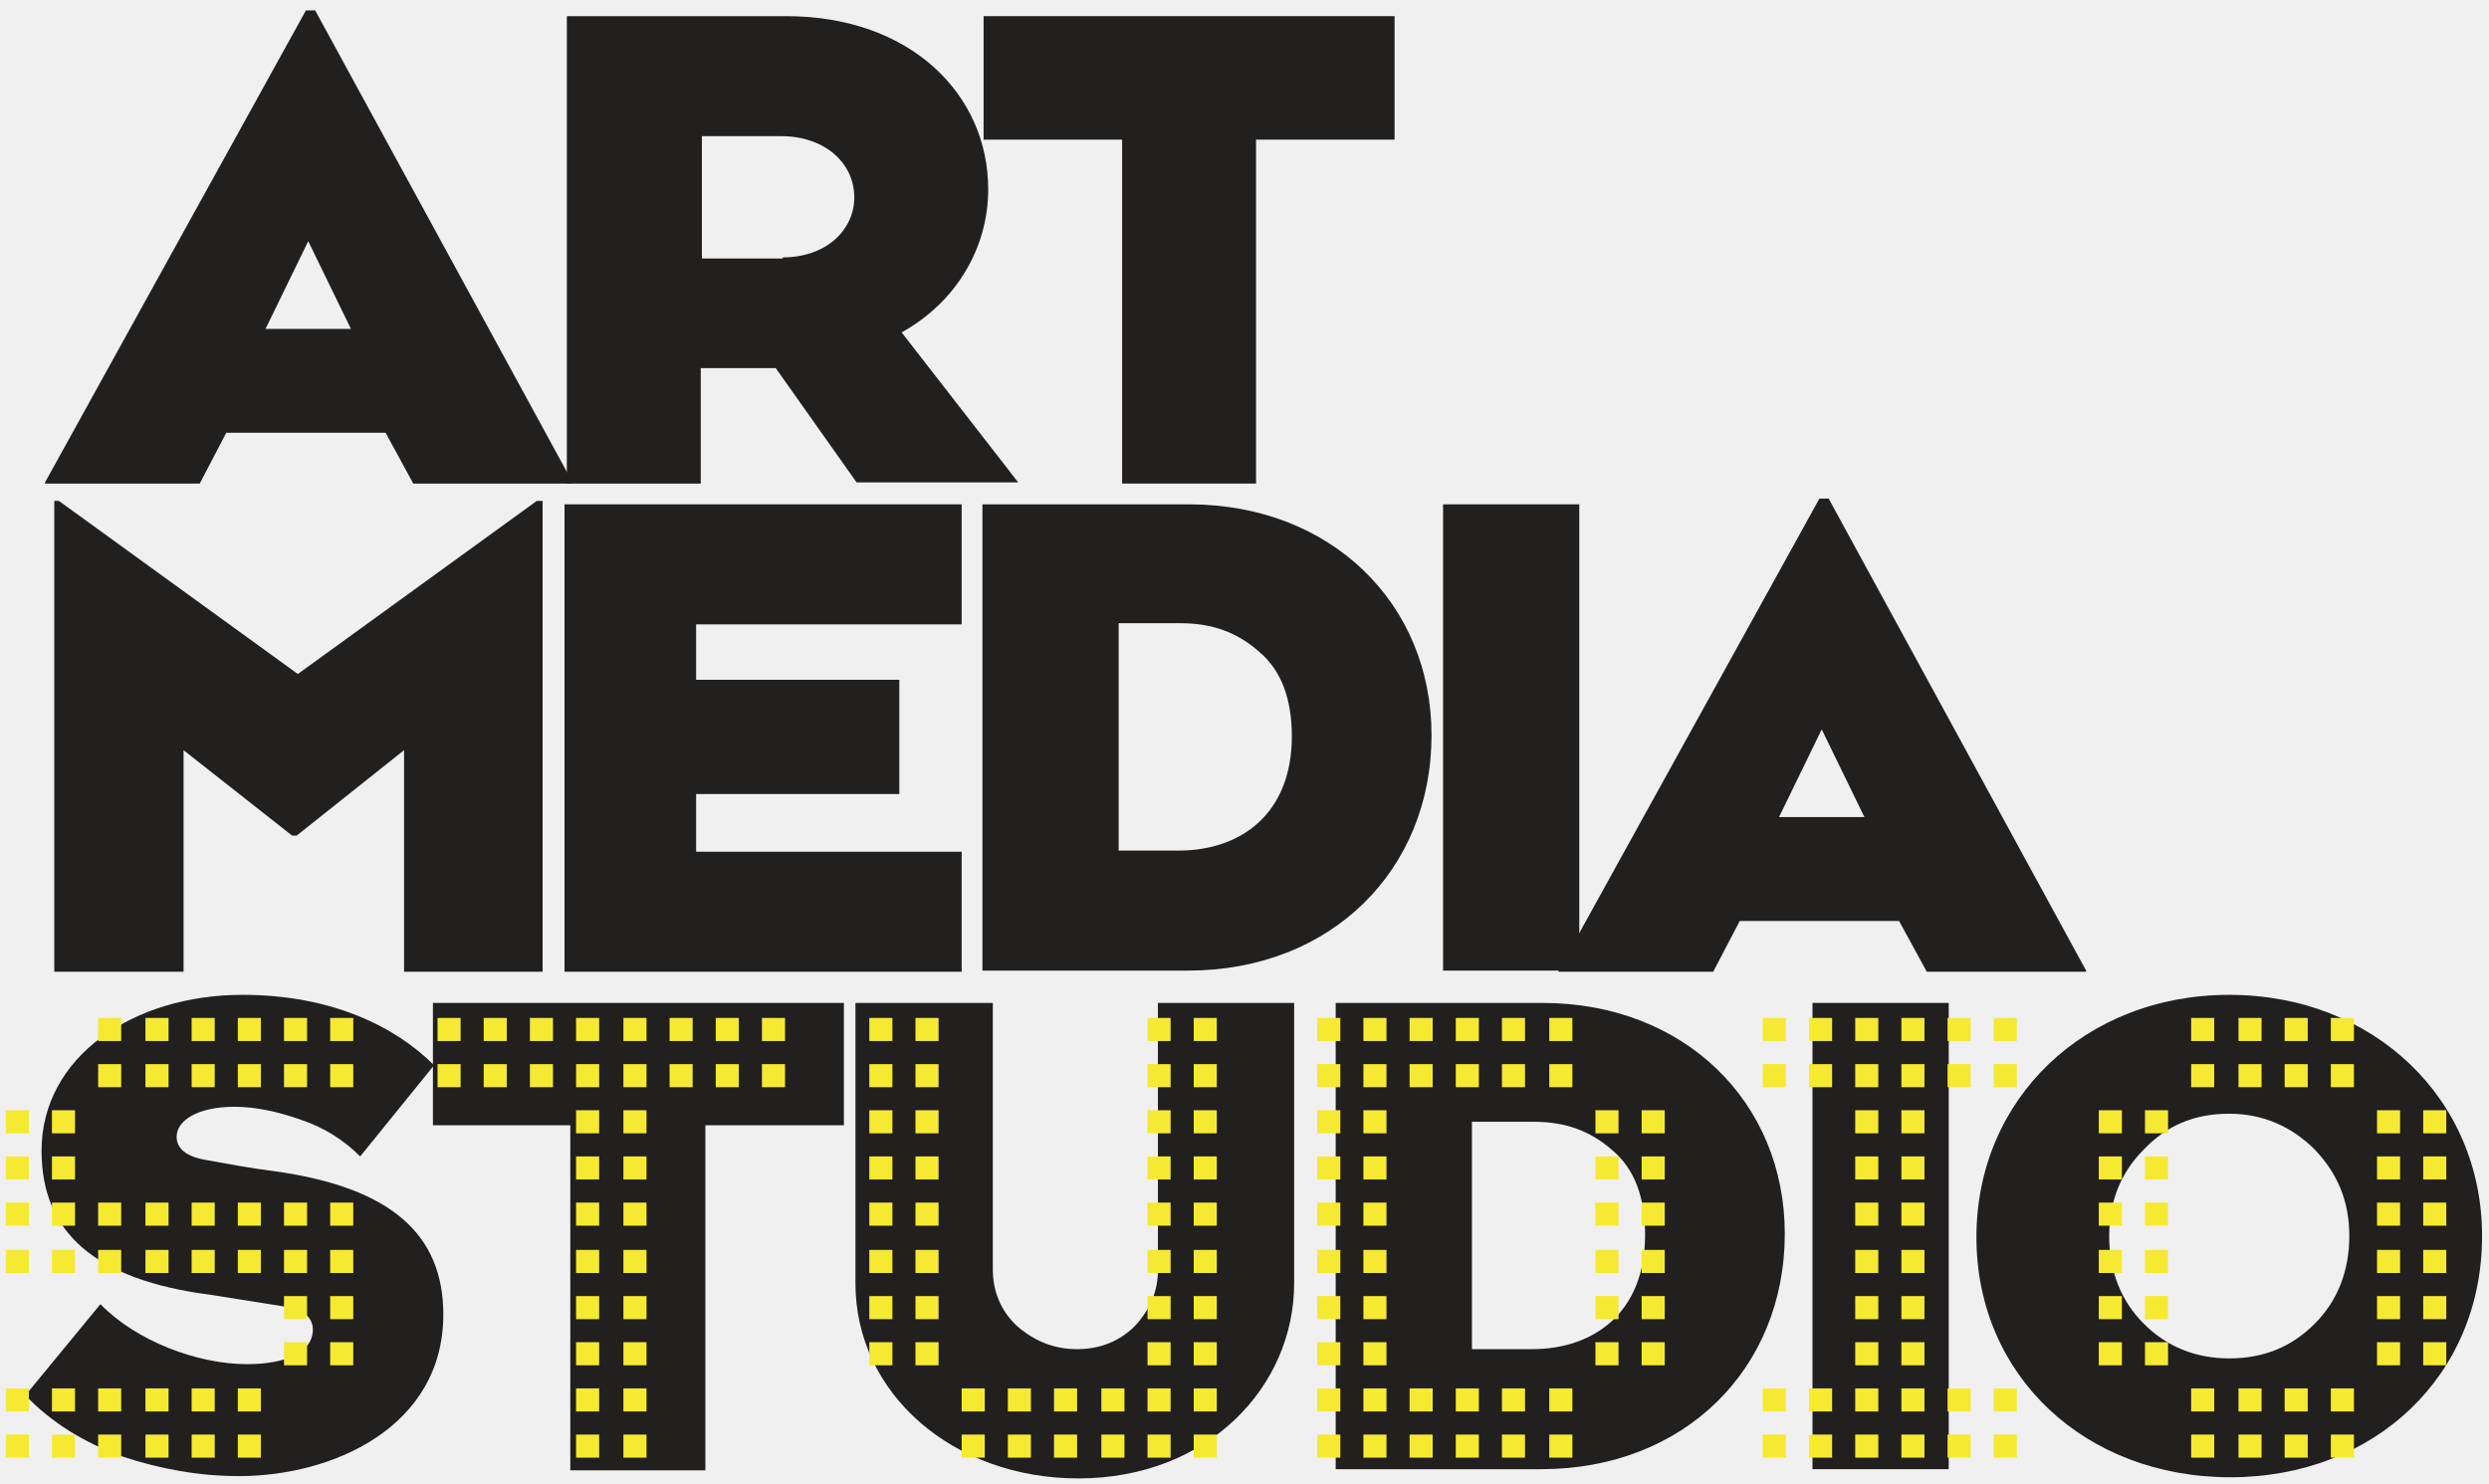
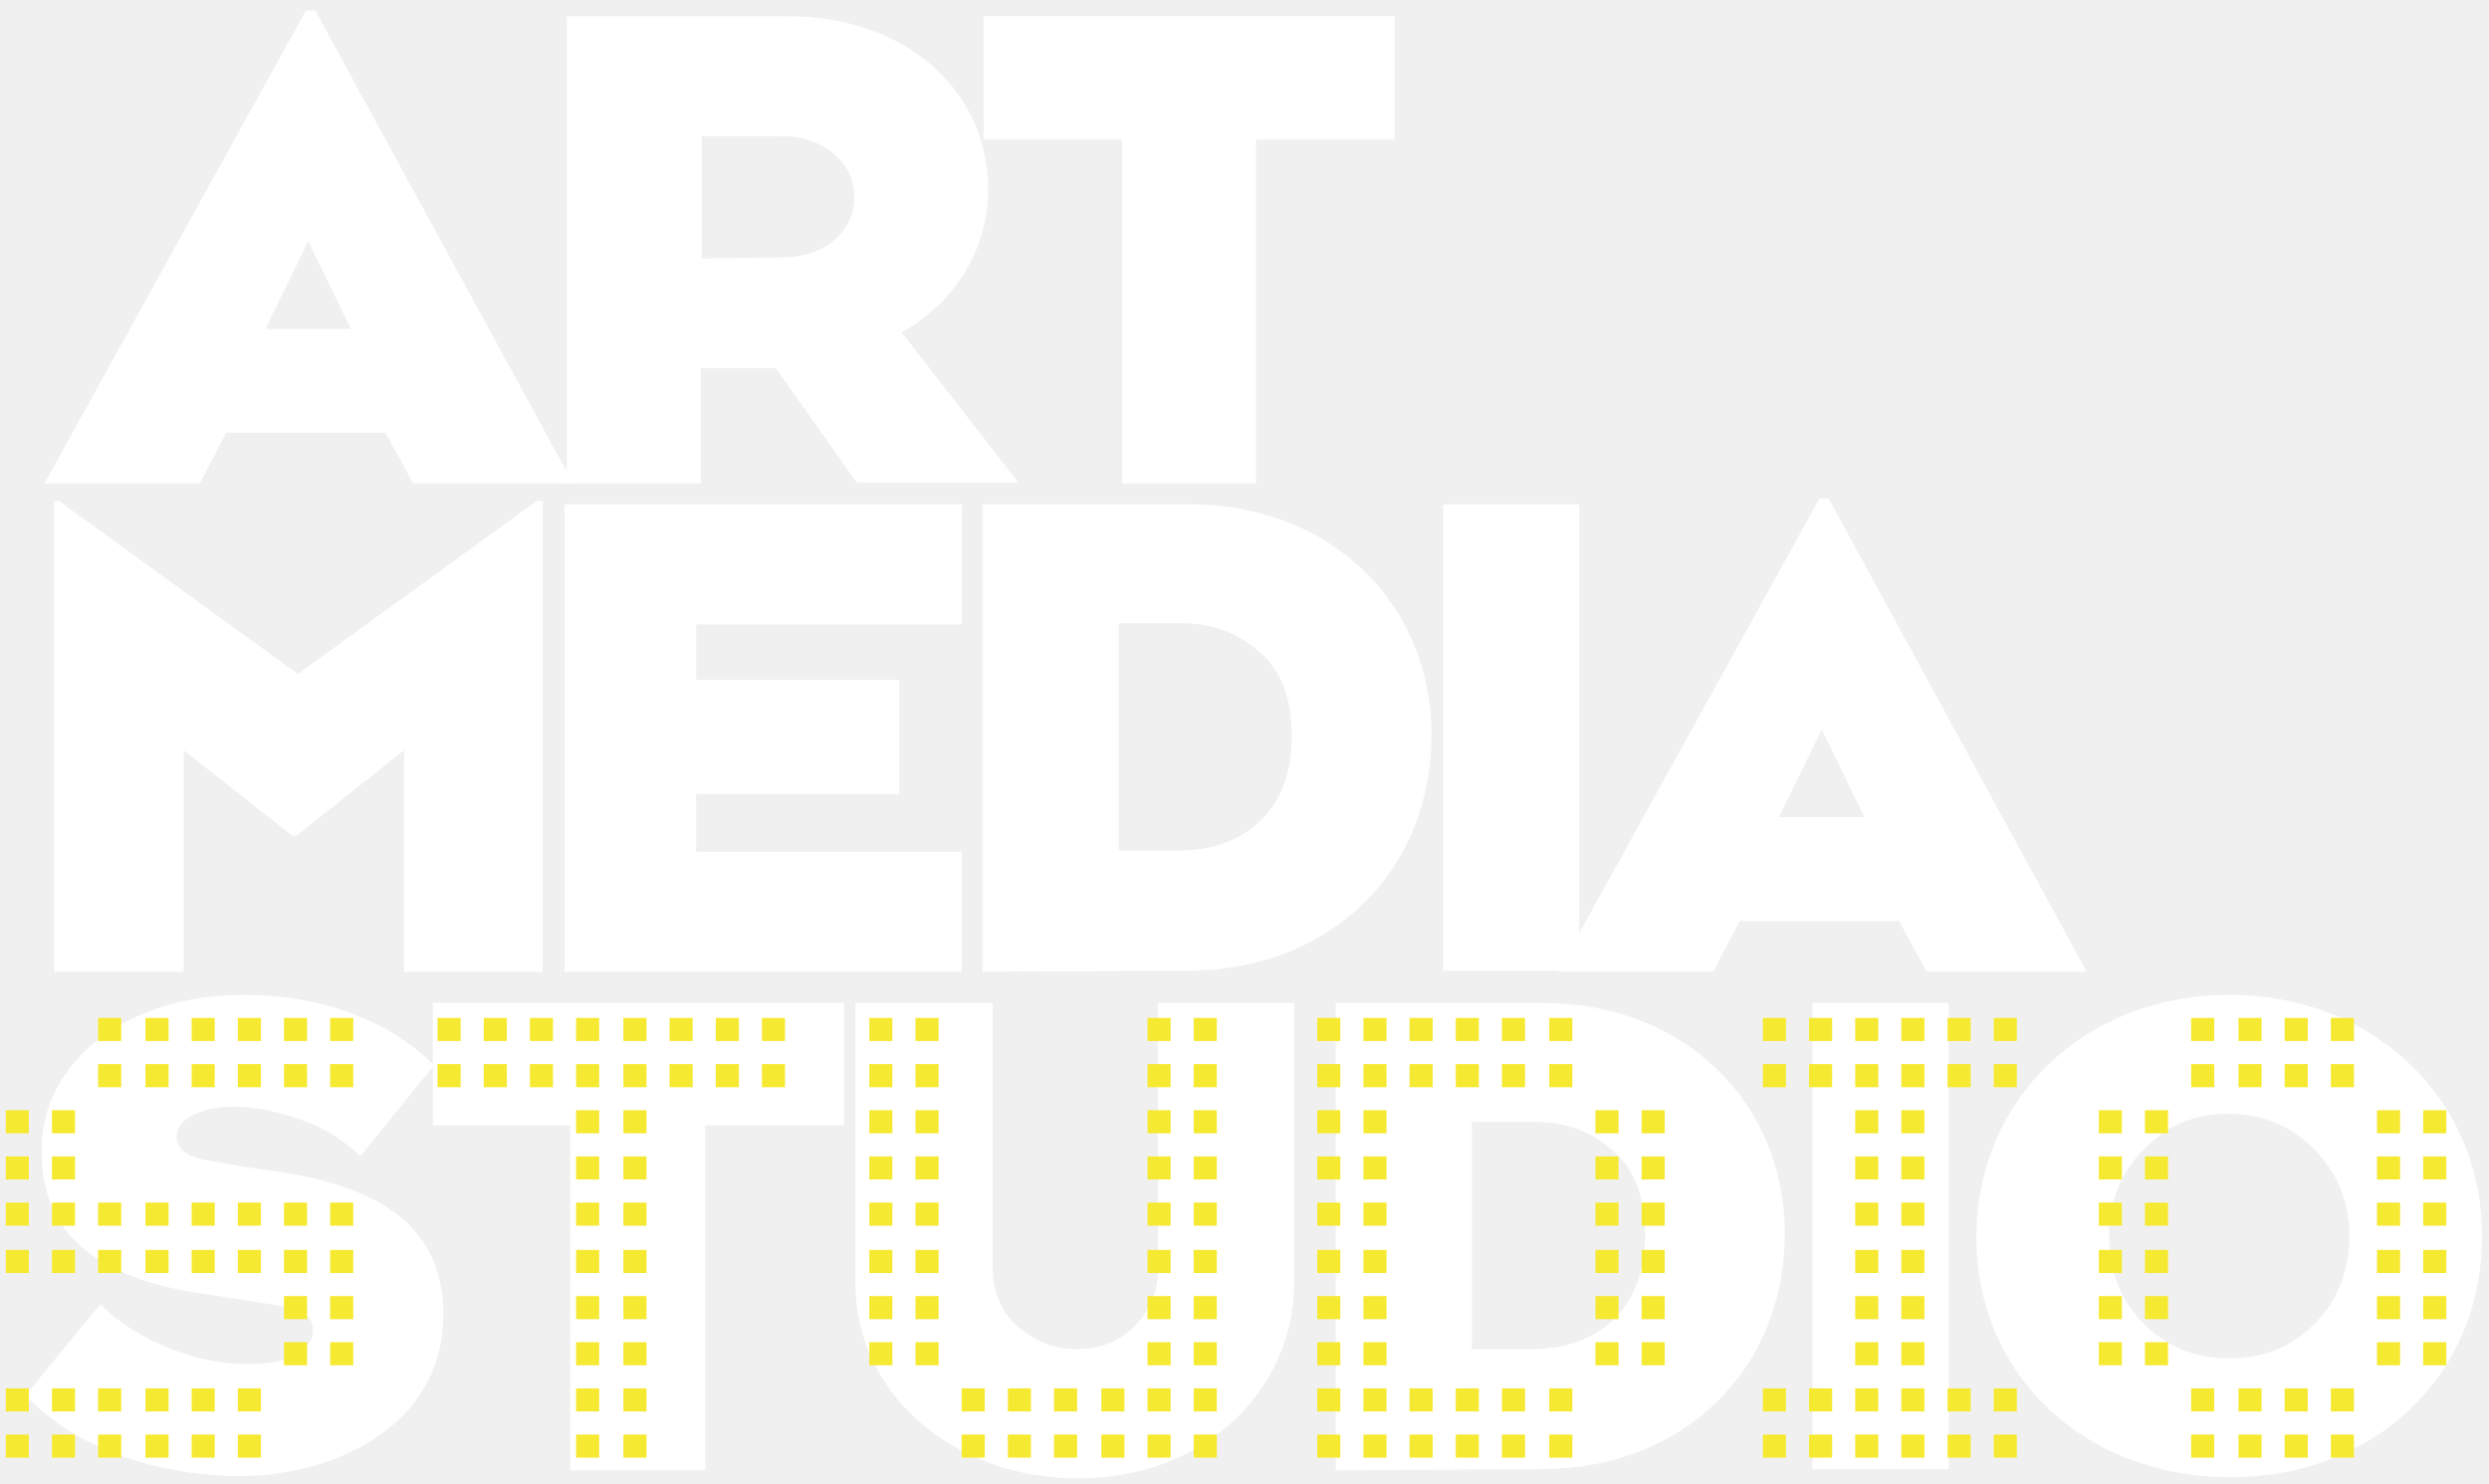
<svg xmlns="http://www.w3.org/2000/svg" xmlns:xlink="http://www.w3.org/1999/xlink" version="1.1" id="Layer_1" x="0px" y="0px" viewBox="0 0 215.6 128.5" style="enable-background:new 0 0 215.6 128.5;" xml:space="preserve">
  <style type="text/css">
- 	.st0{fill:#221F1F;}
+ 	.st0{fill:#FFFFFF;}
	.st1{clip-path:url(#SVGID_2_);fill:#F6E931;}
+ 	.st2{clip-path:url(#SVGID_4_);fill:#F6E931;}
+ 	.st3{clip-path:url(#SVGID_6_);fill:#F6E931;}
+ 	.st4{clip-path:url(#SVGID_8_);fill:#F6E931;}
+ 	.st5{clip-path:url(#SVGID_10_);fill:#F6E931;}
+ 	.st6{clip-path:url(#SVGID_12_);fill:#F6E931;}
</style>
  <g>
    <path class="st0" d="M35.8,41.9l-2.4-4.4H19.6l-2.3,4.4H3.9v-0.1L26.5,0.9h0.8l22.3,40.9v0.1H35.8z M23,28.5h7.4l-3.7-7.6L23,28.5z   " />
-     <path class="st0" d="M60.7,32v9.9H49.1V1.4h19c10.8,0,17.5,6.8,17.5,15c0,5.1-2.8,9.8-7.5,12.4l10.1,13H74.2l-7-9.9H60.7z    M67.8,22.3c3.8,0,6.2-2.4,6.2-5.2c0-3-2.6-5.3-6.3-5.3h-6.9v10.6H67.8z" />
+     <path class="st0" d="M60.7,32v9.9H49.1V1.4h19c10.8,0,17.5,6.8,17.5,15c0,5.1-2.8,9.8-7.5,12.4l10.1,13h-14l-7-9.9h-6.5V32z    M67.8,22.3c3.8,0,6.2-2.4,6.2-5.2c0-3-2.6-5.3-6.3-5.3h-6.9v10.6L67.8,22.3L67.8,22.3z" />
    <polygon class="st0" points="108.8,41.9 97.2,41.9 97.2,12.1 85.2,12.1 85.2,1.4 120.8,1.4 120.8,12.1 108.8,12.1  " />
    <polygon class="st0" points="4.7,84.2 4.7,43.4 5.1,43.4 25.8,58.4 46.5,43.4 47,43.4 47,84.2 35,84.2 35,65 25.7,72.4 25.3,72.4    15.9,65 15.9,84.2  " />
    <polygon class="st0" points="48.9,84.2 48.9,43.7 83.3,43.7 83.3,54.1 60.3,54.1 60.3,58.9 77.9,58.9 77.9,68.8 60.3,68.8    60.3,73.8 83.3,73.8 83.3,84.2  " />
-     <path class="st0" d="M85.1,84.2V43.7H103c12.3,0,21,8.6,21,20c0,11.7-8.7,20.4-21.1,20.4H85.1z M96.9,73.7h5.2   c5.4,0,9.8-3.2,9.8-9.9c0-3.2-0.9-5.7-2.8-7.3c-1.9-1.7-4.1-2.5-6.8-2.5h-5.4V73.7z" />
+     <path class="st0" d="M85.1,84.2V43.7H103c12.3,0,21,8.6,21,20c0,11.7-8.7,20.4-21.1,20.4L85.1,84.2L85.1,84.2z M96.9,73.7h5.2   c5.4,0,9.8-3.2,9.8-9.9c0-3.2-0.9-5.7-2.8-7.3c-1.9-1.7-4.1-2.5-6.8-2.5h-5.4C96.9,54,96.9,73.7,96.9,73.7z" />
    <rect x="125" y="43.7" class="st0" width="11.8" height="40.4" />
-     <path class="st0" d="M166.9,84.2l-2.4-4.4h-13.8l-2.3,4.4h-13.4v-0.1l22.6-40.9h0.8l22.3,40.9v0.1H166.9z M154.1,70.8h7.4l-3.7-7.6   L154.1,70.8z" />
-     <path class="st0" d="M8.7,113c3.1,3.2,8.4,5.2,12.7,5.2c3.3,0,5.7-1,5.7-3c0-1-0.8-1.8-2.5-2l-6.3-1c-10.1-1.3-14.7-5.4-14.7-12.5   c0-8.1,7.9-13.5,17.4-13.5c7.8,0,13.3,2.8,16.6,6.1l-6.4,7.9c-1.4-1.4-3.1-2.5-5.2-3.2c-2-0.7-3.9-1.1-5.7-1.1c-3.2,0-5,1.2-5,2.6   c0,1,0.8,1.7,2.5,2c1.7,0.3,3.7,0.7,6.1,1c9.9,1.4,14.5,5.4,14.5,12.4c0,9.7-9.5,14-17.7,14c-3.4,0-6.8-0.6-10.1-1.7   c-3.3-1.2-6.1-2.9-8.4-5.3L8.7,113z" />
+     <path class="st0" d="M166.9,84.2l-2.4-4.4h-13.8l-2.3,4.4H135v-0.1l22.6-40.9h0.8l22.3,40.9v0.1H166.9z M154.1,70.8h7.4l-3.7-7.6   L154.1,70.8z" />
+     <path class="st0" d="M8.7,113c3.1,3.2,8.4,5.2,12.7,5.2c3.3,0,5.7-1,5.7-3c0-1-0.8-1.8-2.5-2l-6.3-1c-10.1-1.3-14.7-5.4-14.7-12.5   c0-8.1,7.9-13.5,17.4-13.5c7.8,0,13.3,2.8,16.6,6.1l-6.4,7.9c-1.4-1.4-3.1-2.5-5.2-3.2c-2-0.7-3.9-1.1-5.7-1.1c-3.2,0-5,1.2-5,2.6   c0,1,0.8,1.7,2.5,2s3.7,0.7,6.1,1c9.9,1.4,14.5,5.4,14.5,12.4c0,9.7-9.5,14-17.7,14c-3.4,0-6.8-0.6-10.1-1.7   c-3.3-1.2-6.1-2.9-8.4-5.3L8.7,113z" />
    <polygon class="st0" points="61.1,127.4 49.4,127.4 49.4,97.5 37.5,97.5 37.5,86.9 73.1,86.9 73.1,97.5 61.1,97.5  " />
-     <path class="st0" d="M74.3,86.9H86V110c0,1.9,0.7,3.6,2.1,4.9c1.5,1.3,3.2,2,5.2,2c2,0,3.7-0.7,5-2c1.3-1.4,2-3,2-4.8V86.9h11.8   v24.3c0,8.9-7.4,16.9-18.7,16.9c-10.8,0-19.3-7.3-19.3-16.9V86.9z" />
-     <path class="st0" d="M115.7,127.4V86.9h17.9c12.3,0,21,8.6,21,20c0,11.7-8.7,20.4-21.1,20.4H115.7z M127.5,116.9h5.2   c5.4,0,9.8-3.2,9.8-9.9c0-3.2-0.9-5.7-2.8-7.3c-1.9-1.7-4.1-2.5-6.8-2.5h-5.4V116.9z" />
+     <path class="st0" d="M74.3,86.9H86V110c0,1.9,0.7,3.6,2.1,4.9c1.5,1.3,3.2,2,5.2,2s3.7-0.7,5-2c1.3-1.4,2-3,2-4.8V86.9h11.8v24.3   c0,8.9-7.4,16.9-18.7,16.9c-10.8,0-19.3-7.3-19.3-16.9V86.9H74.3z" />
+     <path class="st0" d="M115.7,127.4V86.9h17.9c12.3,0,21,8.6,21,20c0,11.7-8.7,20.4-21.1,20.4L115.7,127.4L115.7,127.4z M127.5,116.9   h5.2c5.4,0,9.8-3.2,9.8-9.9c0-3.2-0.9-5.7-2.8-7.3c-1.9-1.7-4.1-2.5-6.8-2.5h-5.4C127.5,97.2,127.5,116.9,127.5,116.9z" />
    <rect x="157" y="86.9" class="st0" width="11.8" height="40.4" />
-     <path class="st0" d="M171.2,107.2c0-12,9.4-21,21.9-21c12.5,0,21.9,9,21.9,20.9c0,12.1-9.3,20.9-21.8,20.9   C180.6,128,171.2,119.2,171.2,107.2 M185.7,114.7c2,2,4.5,3,7.4,3c3,0,5.4-1,7.4-3c2-2,3-4.6,3-7.6c0-3-1-5.4-3-7.5   c-2-2-4.5-3.1-7.4-3.1c-3,0-5.4,1-7.4,3.1c-2,2-3,4.5-3,7.5C182.7,110.1,183.7,112.7,185.7,114.7" />
+     <path class="st0" d="M171.2,107.2c0-12,9.4-21,21.9-21s21.9,9,21.9,20.9c0,12.1-9.3,20.9-21.8,20.9   C180.6,128,171.2,119.2,171.2,107.2 M185.7,114.7c2,2,4.5,3,7.4,3c3,0,5.4-1,7.4-3s3-4.6,3-7.6s-1-5.4-3-7.5c-2-2-4.5-3.1-7.4-3.1   c-3,0-5.4,1-7.4,3.1c-2,2-3,4.5-3,7.5S183.7,112.7,185.7,114.7" />
    <g>
      <g>
-         <defs>
-           <rect id="SVGID_1_" x="0.5" y="88.2" width="211.4" height="38.2" />
-         </defs>
-         <clipPath id="SVGID_2_">
-           <use xlink:href="#SVGID_1_" style="overflow:visible;" />
-         </clipPath>
-         <path class="st1" d="M0.5,96.2h2v2h-2V96.2z M0.5,100.2h2v2h-2V100.2z M0.5,104.2h2v2h-2V104.2z M0.5,108.3h2v2h-2V108.3z      M0.5,120.3h2v2h-2V120.3z M0.5,124.3h2v2h-2V124.3z M4.5,96.2h2v2h-2V96.2z M4.5,100.2h2v2h-2V100.2z M4.5,104.2h2v2h-2V104.2z      M4.5,108.3h2v2h-2V108.3z M4.5,120.3h2v2h-2V120.3z M4.5,124.3h2v2h-2V124.3z M8.5,88.2h2v2h-2V88.2z M8.5,92.2h2v2h-2V92.2z      M8.5,104.2h2v2h-2V104.2z M8.5,108.3h2v2h-2V108.3z M8.5,120.3h2v2h-2V120.3z M8.5,124.3h2v2h-2V124.3z M12.6,88.2h2v2h-2V88.2z      M12.6,92.2h2v2h-2V92.2z M12.6,104.2h2v2h-2V104.2z M12.6,108.3h2v2h-2V108.3z M12.6,120.3h2v2h-2V120.3z M12.6,124.3h2v2h-2     V124.3z M16.6,88.2h2v2h-2V88.2z M16.6,92.2h2v2h-2V92.2z M16.6,104.2h2v2h-2V104.2z M16.6,108.3h2v2h-2V108.3z M16.6,120.3h2v2     h-2V120.3z M16.6,124.3h2v2h-2V124.3z M20.6,88.2h2v2h-2V88.2z M20.6,92.2h2v2h-2V92.2z M20.6,104.2h2v2h-2V104.2z M20.6,108.3h2     v2h-2V108.3z M20.6,120.3h2v2h-2V120.3z M20.6,124.3h2v2h-2V124.3z M24.6,88.2h2v2h-2V88.2z M24.6,92.2h2v2h-2V92.2z M24.6,104.2     h2v2h-2V104.2z M24.6,108.3h2v2h-2V108.3z M24.6,112.3h2v2h-2V112.3z M24.6,116.3h2v2h-2V116.3z M28.6,88.2h2v2h-2V88.2z      M28.6,92.2h2v2h-2V92.2z M28.6,104.2h2v2h-2V104.2z M28.6,108.3h2v2h-2V108.3z M28.6,112.3h2v2h-2V112.3z M28.6,116.3h2v2h-2     V116.3z" />
-         <path class="st1" d="M37.9,88.2h2v2h-2V88.2z M37.9,92.2h2v2h-2V92.2z M41.9,88.2h2v2h-2V88.2z M41.9,92.2h2v2h-2V92.2z      M45.9,88.2h2v2h-2V88.2z M45.9,92.2h2v2h-2V92.2z M49.9,88.2h2v2h-2V88.2z M49.9,92.2h2v2h-2V92.2z M49.9,96.2h2v2h-2V96.2z      M49.9,100.2h2v2h-2V100.2z M49.9,104.2h2v2h-2V104.2z M49.9,108.3h2v2h-2V108.3z M49.9,112.3h2v2h-2V112.3z M49.9,116.3h2v2h-2     V116.3z M49.9,120.3h2v2h-2V120.3z M49.9,124.3h2v2h-2V124.3z M54,88.2h2v2h-2V88.2z M54,92.2h2v2h-2V92.2z M54,96.2h2v2h-2V96.2     z M54,100.2h2v2h-2V100.2z M54,104.2h2v2h-2V104.2z M54,108.3h2v2h-2V108.3z M54,112.3h2v2h-2V112.3z M54,116.3h2v2h-2V116.3z      M54,120.3h2v2h-2V120.3z M54,124.3h2v2h-2V124.3z M58,88.2h2v2h-2V88.2z M58,92.2h2v2h-2V92.2z M62,88.2h2v2h-2V88.2z M62,92.2     h2v2h-2V92.2z M66,88.2h2v2h-2V88.2z M66,92.2h2v2h-2V92.2z" />
-         <path class="st1" d="M75.3,88.2h2v2h-2V88.2z M75.3,92.2h2v2h-2V92.2z M75.3,96.2h2v2h-2V96.2z M75.3,100.2h2v2h-2V100.2z      M75.3,104.2h2v2h-2V104.2z M75.3,108.3h2v2h-2V108.3z M75.3,112.3h2v2h-2V112.3z M75.3,116.3h2v2h-2V116.3z M79.3,88.2h2v2h-2     V88.2z M79.3,92.2h2v2h-2V92.2z M79.3,96.2h2v2h-2V96.2z M79.3,100.2h2v2h-2V100.2z M79.3,104.2h2v2h-2V104.2z M79.3,108.3h2v2     h-2V108.3z M79.3,112.3h2v2h-2V112.3z M79.3,116.3h2v2h-2V116.3z M83.3,120.3h2v2h-2V120.3z M83.3,124.3h2v2h-2V124.3z      M87.3,120.3h2v2h-2V120.3z M87.3,124.3h2v2h-2V124.3z M91.3,120.3h2v2h-2V120.3z M91.3,124.3h2v2h-2V124.3z M95.4,120.3h2v2h-2     V120.3z M95.4,124.3h2v2h-2V124.3z M99.4,88.2h2v2h-2V88.2z M99.4,92.2h2v2h-2V92.2z M99.4,96.2h2v2h-2V96.2z M99.4,100.2h2v2h-2     V100.2z M99.4,104.2h2v2h-2V104.2z M99.4,108.3h2v2h-2V108.3z M99.4,112.3h2v2h-2V112.3z M99.4,116.3h2v2h-2V116.3z M99.4,120.3     h2v2h-2V120.3z M99.4,124.3h2v2h-2V124.3z M103.4,88.2h2v2h-2V88.2z M103.4,92.2h2v2h-2V92.2z M103.4,96.2h2v2h-2V96.2z      M103.4,100.2h2v2h-2V100.2z M103.4,104.2h2v2h-2V104.2z M103.4,108.3h2v2h-2V108.3z M103.4,112.3h2v2h-2V112.3z M103.4,116.3h2     v2h-2V116.3z M103.4,120.3h2v2h-2V120.3z M103.4,124.3h2v2h-2V124.3z" />
-         <path class="st1" d="M114.1,88.2h2v2h-2V88.2z M114.1,92.2h2v2h-2V92.2z M114.1,96.2h2v2h-2V96.2z M114.1,100.2h2v2h-2V100.2z      M114.1,104.2h2v2h-2V104.2z M114.1,108.3h2v2h-2V108.3z M114.1,112.3h2v2h-2V112.3z M114.1,116.3h2v2h-2V116.3z M114.1,120.3h2     v2h-2V120.3z M114.1,124.3h2v2h-2V124.3z M118.1,88.2h2v2h-2V88.2z M118.1,92.2h2v2h-2V92.2z M118.1,96.2h2v2h-2V96.2z      M118.1,100.2h2v2h-2V100.2z M118.1,104.2h2v2h-2V104.2z M118.1,108.3h2v2h-2V108.3z M118.1,112.3h2v2h-2V112.3z M118.1,116.3h2     v2h-2V116.3z M118.1,120.3h2v2h-2V120.3z M118.1,124.3h2v2h-2V124.3z M122.1,88.2h2v2h-2V88.2z M122.1,92.2h2v2h-2V92.2z      M122.1,120.3h2v2h-2V120.3z M122.1,124.3h2v2h-2V124.3z M126.1,88.2h2v2h-2V88.2z M126.1,92.2h2v2h-2V92.2z M126.1,120.3h2v2h-2     V120.3z M126.1,124.3h2v2h-2V124.3z M130.1,88.2h2v2h-2V88.2z M130.1,92.2h2v2h-2V92.2z M130.1,120.3h2v2h-2V120.3z M130.1,124.3     h2v2h-2V124.3z M134.2,88.2h2v2h-2V88.2z M134.2,92.2h2v2h-2V92.2z M134.2,120.3h2v2h-2V120.3z M134.2,124.3h2v2h-2V124.3z      M138.2,96.2h2v2h-2V96.2z M138.2,100.2h2v2h-2V100.2z M138.2,104.2h2v2h-2V104.2z M138.2,108.3h2v2h-2V108.3z M138.2,112.3h2v2     h-2V112.3z M138.2,116.3h2v2h-2V116.3z M142.2,96.2h2v2h-2V96.2z M142.2,100.2h2v2h-2V100.2z M142.2,104.2h2v2h-2V104.2z      M142.2,108.3h2v2h-2V108.3z M142.2,112.3h2v2h-2V112.3z M142.2,116.3h2v2h-2V116.3z" />
-         <path class="st1" d="M152.7,88.2h2v2h-2V88.2z M152.7,92.2h2v2h-2V92.2z M152.7,120.3h2v2h-2V120.3z M152.7,124.3h2v2h-2V124.3z      M156.7,88.2h2v2h-2V88.2z M156.7,92.2h2v2h-2V92.2z M156.7,120.3h2v2h-2V120.3z M156.7,124.3h2v2h-2V124.3z M160.7,88.2h2v2h-2     V88.2z M160.7,92.2h2v2h-2V92.2z M160.7,96.2h2v2h-2V96.2z M160.7,100.2h2v2h-2V100.2z M160.7,104.2h2v2h-2V104.2z M160.7,108.3     h2v2h-2V108.3z M160.7,112.3h2v2h-2V112.3z M160.7,116.3h2v2h-2V116.3z M160.7,120.3h2v2h-2V120.3z M160.7,124.3h2v2h-2V124.3z      M164.7,88.2h2v2h-2V88.2z M164.7,92.2h2v2h-2V92.2z M164.7,96.2h2v2h-2V96.2z M164.7,100.2h2v2h-2V100.2z M164.7,104.2h2v2h-2     V104.2z M164.7,108.3h2v2h-2V108.3z M164.7,112.3h2v2h-2V112.3z M164.7,116.3h2v2h-2V116.3z M164.7,120.3h2v2h-2V120.3z      M164.7,124.3h2v2h-2V124.3z M168.7,88.2h2v2h-2V88.2z M168.7,92.2h2v2h-2V92.2z M168.7,120.3h2v2h-2V120.3z M168.7,124.3h2v2h-2     V124.3z M172.7,88.2h2v2h-2V88.2z M172.7,92.2h2v2h-2V92.2z M172.7,120.3h2v2h-2V120.3z M172.7,124.3h2v2h-2V124.3z" />
-         <path class="st1" d="M181.8,96.2h2v2h-2V96.2z M181.8,100.2h2v2h-2V100.2z M181.8,104.2h2v2h-2V104.2z M181.8,108.3h2v2h-2V108.3     z M181.8,112.3h2v2h-2V112.3z M181.8,116.3h2v2h-2V116.3z M185.8,96.2h2v2h-2V96.2z M185.8,100.2h2v2h-2V100.2z M185.8,104.2h2v2     h-2V104.2z M185.8,108.3h2v2h-2V108.3z M185.8,112.3h2v2h-2V112.3z M185.8,116.3h2v2h-2V116.3z M189.8,88.2h2v2h-2V88.2z      M189.8,92.2h2v2h-2V92.2z M189.8,120.3h2v2h-2V120.3z M189.8,124.3h2v2h-2V124.3z M193.9,88.2h2v2h-2V88.2z M193.9,92.2h2v2h-2     V92.2z M193.9,120.3h2v2h-2V120.3z M193.9,124.3h2v2h-2V124.3z M197.9,88.2h2v2h-2V88.2z M197.9,92.2h2v2h-2V92.2z M197.9,120.3     h2v2h-2V120.3z M197.9,124.3h2v2h-2V124.3z M201.9,88.2h2v2h-2V88.2z M201.9,92.2h2v2h-2V92.2z M201.9,120.3h2v2h-2V120.3z      M201.9,124.3h2v2h-2V124.3z M205.9,96.2h2v2h-2V96.2z M205.9,100.2h2v2h-2V100.2z M205.9,104.2h2v2h-2V104.2z M205.9,108.3h2v2     h-2V108.3z M205.9,112.3h2v2h-2V112.3z M205.9,116.3h2v2h-2V116.3z M209.9,96.2h2v2h-2V96.2z M209.9,100.2h2v2h-2V100.2z      M209.9,104.2h2v2h-2V104.2z M209.9,108.3h2v2h-2V108.3z M209.9,112.3h2v2h-2V112.3z M209.9,116.3h2v2h-2V116.3z" />
+         <g>
+           <defs>
+             <rect id="SVGID_1_" x="0.5" y="88.2" width="211.4" height="38.2" />
+           </defs>
+           <clipPath id="SVGID_2_">
+             <use xlink:href="#SVGID_1_" style="overflow:visible;" />
+           </clipPath>
+           <path class="st1" d="M0.5,96.2h2v2h-2V96.2z M0.5,100.2h2v2h-2V100.2z M0.5,104.2h2v2h-2V104.2z M0.5,108.3h2v2h-2V108.3z       M0.5,120.3h2v2h-2V120.3z M0.5,124.3h2v2h-2V124.3z M4.5,96.2h2v2h-2V96.2z M4.5,100.2h2v2h-2V100.2z M4.5,104.2h2v2h-2V104.2z       M4.5,108.3h2v2h-2V108.3z M4.5,120.3h2v2h-2V120.3z M4.5,124.3h2v2h-2V124.3z M8.5,88.2h2v2h-2V88.2z M8.5,92.2h2v2h-2V92.2z       M8.5,104.2h2v2h-2V104.2z M8.5,108.3h2v2h-2V108.3z M8.5,120.3h2v2h-2V120.3z M8.5,124.3h2v2h-2V124.3z M12.6,88.2h2v2h-2V88.2      z M12.6,92.2h2v2h-2V92.2z M12.6,104.2h2v2h-2V104.2z M12.6,108.3h2v2h-2V108.3z M12.6,120.3h2v2h-2V120.3z M12.6,124.3h2v2h-2      V124.3z M16.6,88.2h2v2h-2V88.2z M16.6,92.2h2v2h-2V92.2z M16.6,104.2h2v2h-2V104.2z M16.6,108.3h2v2h-2V108.3z M16.6,120.3h2v2      h-2V120.3z M16.6,124.3h2v2h-2V124.3z M20.6,88.2h2v2h-2V88.2z M20.6,92.2h2v2h-2V92.2z M20.6,104.2h2v2h-2V104.2z M20.6,108.3      h2v2h-2V108.3z M20.6,120.3h2v2h-2V120.3z M20.6,124.3h2v2h-2V124.3z M24.6,88.2h2v2h-2V88.2z M24.6,92.2h2v2h-2V92.2z       M24.6,104.2h2v2h-2V104.2z M24.6,108.3h2v2h-2V108.3z M24.6,112.3h2v2h-2V112.3z M24.6,116.3h2v2h-2V116.3z M28.6,88.2h2v2h-2      V88.2z M28.6,92.2h2v2h-2V92.2z M28.6,104.2h2v2h-2V104.2z M28.6,108.3h2v2h-2V108.3z M28.6,112.3h2v2h-2V112.3z M28.6,116.3h2      v2h-2V116.3z" />
+         </g>
+         <g>
+           <defs>
+             <rect id="SVGID_3_" x="0.5" y="88.2" width="211.4" height="38.2" />
+           </defs>
+           <clipPath id="SVGID_4_">
+             <use xlink:href="#SVGID_3_" style="overflow:visible;" />
+           </clipPath>
+           <path class="st2" d="M37.9,88.2h2v2h-2V88.2z M37.9,92.2h2v2h-2V92.2z M41.9,88.2h2v2h-2V88.2z M41.9,92.2h2v2h-2V92.2z       M45.9,88.2h2v2h-2V88.2z M45.9,92.2h2v2h-2V92.2z M49.9,88.2h2v2h-2V88.2z M49.9,92.2h2v2h-2V92.2z M49.9,96.2h2v2h-2V96.2z       M49.9,100.2h2v2h-2V100.2z M49.9,104.2h2v2h-2V104.2z M49.9,108.3h2v2h-2V108.3z M49.9,112.3h2v2h-2V112.3z M49.9,116.3h2v2h-2      V116.3z M49.9,120.3h2v2h-2V120.3z M49.9,124.3h2v2h-2V124.3z M54,88.2h2v2h-2V88.2z M54,92.2h2v2h-2V92.2z M54,96.2h2v2h-2      V96.2z M54,100.2h2v2h-2V100.2z M54,104.2h2v2h-2V104.2z M54,108.3h2v2h-2V108.3z M54,112.3h2v2h-2V112.3z M54,116.3h2v2h-2      V116.3z M54,120.3h2v2h-2V120.3z M54,124.3h2v2h-2V124.3z M58,88.2h2v2h-2V88.2z M58,92.2h2v2h-2V92.2z M62,88.2h2v2h-2V88.2z       M62,92.2h2v2h-2V92.2z M66,88.2h2v2h-2V88.2z M66,92.2h2v2h-2V92.2z" />
+         </g>
+         <g>
+           <defs>
+             <rect id="SVGID_5_" x="0.5" y="88.2" width="211.4" height="38.2" />
+           </defs>
+           <clipPath id="SVGID_6_">
+             <use xlink:href="#SVGID_5_" style="overflow:visible;" />
+           </clipPath>
+           <path class="st3" d="M75.3,88.2h2v2h-2V88.2z M75.3,92.2h2v2h-2V92.2z M75.3,96.2h2v2h-2V96.2z M75.3,100.2h2v2h-2V100.2z       M75.3,104.2h2v2h-2V104.2z M75.3,108.3h2v2h-2V108.3z M75.3,112.3h2v2h-2V112.3z M75.3,116.3h2v2h-2V116.3z M79.3,88.2h2v2h-2      V88.2z M79.3,92.2h2v2h-2V92.2z M79.3,96.2h2v2h-2V96.2z M79.3,100.2h2v2h-2V100.2z M79.3,104.2h2v2h-2V104.2z M79.3,108.3h2v2      h-2V108.3z M79.3,112.3h2v2h-2V112.3z M79.3,116.3h2v2h-2V116.3z M83.3,120.3h2v2h-2V120.3z M83.3,124.3h2v2h-2V124.3z       M87.3,120.3h2v2h-2V120.3z M87.3,124.3h2v2h-2V124.3z M91.3,120.3h2v2h-2V120.3z M91.3,124.3h2v2h-2V124.3z M95.4,120.3h2v2h-2      V120.3z M95.4,124.3h2v2h-2V124.3z M99.4,88.2h2v2h-2V88.2z M99.4,92.2h2v2h-2V92.2z M99.4,96.2h2v2h-2V96.2z M99.4,100.2h2v2      h-2V100.2z M99.4,104.2h2v2h-2V104.2z M99.4,108.3h2v2h-2V108.3z M99.4,112.3h2v2h-2V112.3z M99.4,116.3h2v2h-2V116.3z       M99.4,120.3h2v2h-2V120.3z M99.4,124.3h2v2h-2V124.3z M103.4,88.2h2v2h-2V88.2z M103.4,92.2h2v2h-2V92.2z M103.4,96.2h2v2h-2      V96.2z M103.4,100.2h2v2h-2V100.2z M103.4,104.2h2v2h-2V104.2z M103.4,108.3h2v2h-2V108.3z M103.4,112.3h2v2h-2V112.3z       M103.4,116.3h2v2h-2V116.3z M103.4,120.3h2v2h-2V120.3z M103.4,124.3h2v2h-2V124.3z" />
+         </g>
+         <g>
+           <defs>
+             <rect id="SVGID_7_" x="0.5" y="88.2" width="211.4" height="38.2" />
+           </defs>
+           <clipPath id="SVGID_8_">
+             <use xlink:href="#SVGID_7_" style="overflow:visible;" />
+           </clipPath>
+           <path class="st4" d="M114.1,88.2h2v2h-2V88.2z M114.1,92.2h2v2h-2V92.2z M114.1,96.2h2v2h-2V96.2z M114.1,100.2h2v2h-2V100.2z       M114.1,104.2h2v2h-2V104.2z M114.1,108.3h2v2h-2V108.3z M114.1,112.3h2v2h-2V112.3z M114.1,116.3h2v2h-2V116.3z M114.1,120.3h2      v2h-2V120.3z M114.1,124.3h2v2h-2V124.3z M118.1,88.2h2v2h-2V88.2z M118.1,92.2h2v2h-2V92.2z M118.1,96.2h2v2h-2V96.2z       M118.1,100.2h2v2h-2V100.2z M118.1,104.2h2v2h-2V104.2z M118.1,108.3h2v2h-2V108.3z M118.1,112.3h2v2h-2V112.3z M118.1,116.3h2      v2h-2V116.3z M118.1,120.3h2v2h-2V120.3z M118.1,124.3h2v2h-2V124.3z M122.1,88.2h2v2h-2V88.2z M122.1,92.2h2v2h-2V92.2z       M122.1,120.3h2v2h-2V120.3z M122.1,124.3h2v2h-2V124.3z M126.1,88.2h2v2h-2C126.1,90.2,126.1,88.2,126.1,88.2z M126.1,92.2h2v2      h-2C126.1,94.2,126.1,92.2,126.1,92.2z M126.1,120.3h2v2h-2C126.1,122.3,126.1,120.3,126.1,120.3z M126.1,124.3h2v2h-2      C126.1,126.3,126.1,124.3,126.1,124.3z M130.1,88.2h2v2h-2V88.2z M130.1,92.2h2v2h-2V92.2z M130.1,120.3h2v2h-2V120.3z       M130.1,124.3h2v2h-2V124.3z M134.2,88.2h2v2h-2V88.2z M134.2,92.2h2v2h-2V92.2z M134.2,120.3h2v2h-2V120.3z M134.2,124.3h2v2      h-2V124.3z M138.2,96.2h2v2h-2V96.2z M138.2,100.2h2v2h-2V100.2z M138.2,104.2h2v2h-2V104.2z M138.2,108.3h2v2h-2V108.3z       M138.2,112.3h2v2h-2V112.3z M138.2,116.3h2v2h-2V116.3z M142.2,96.2h2v2h-2V96.2z M142.2,100.2h2v2h-2V100.2z M142.2,104.2h2v2      h-2V104.2z M142.2,108.3h2v2h-2V108.3z M142.2,112.3h2v2h-2V112.3z M142.2,116.3h2v2h-2V116.3z" />
+         </g>
+         <g>
+           <defs>
+             <rect id="SVGID_9_" x="0.5" y="88.2" width="211.4" height="38.2" />
+           </defs>
+           <clipPath id="SVGID_10_">
+             <use xlink:href="#SVGID_9_" style="overflow:visible;" />
+           </clipPath>
+           <path class="st5" d="M152.7,88.2h2v2h-2V88.2z M152.7,92.2h2v2h-2V92.2z M152.7,120.3h2v2h-2V120.3z M152.7,124.3h2v2h-2V124.3z       M156.7,88.2h2v2h-2V88.2z M156.7,92.2h2v2h-2V92.2z M156.7,120.3h2v2h-2V120.3z M156.7,124.3h2v2h-2V124.3z M160.7,88.2h2v2h-2      V88.2z M160.7,92.2h2v2h-2V92.2z M160.7,96.2h2v2h-2V96.2z M160.7,100.2h2v2h-2V100.2z M160.7,104.2h2v2h-2V104.2z M160.7,108.3      h2v2h-2V108.3z M160.7,112.3h2v2h-2V112.3z M160.7,116.3h2v2h-2V116.3z M160.7,120.3h2v2h-2V120.3z M160.7,124.3h2v2h-2V124.3z       M164.7,88.2h2v2h-2V88.2z M164.7,92.2h2v2h-2V92.2z M164.7,96.2h2v2h-2V96.2z M164.7,100.2h2v2h-2V100.2z M164.7,104.2h2v2h-2      V104.2z M164.7,108.3h2v2h-2V108.3z M164.7,112.3h2v2h-2V112.3z M164.7,116.3h2v2h-2V116.3z M164.7,120.3h2v2h-2V120.3z       M164.7,124.3h2v2h-2V124.3z M168.7,88.2h2v2h-2V88.2z M168.7,92.2h2v2h-2V92.2z M168.7,120.3h2v2h-2V120.3z M168.7,124.3h2v2      h-2V124.3z M172.7,88.2h2v2h-2V88.2z M172.7,92.2h2v2h-2V92.2z M172.7,120.3h2v2h-2V120.3z M172.7,124.3h2v2h-2V124.3z" />
+         </g>
+         <g>
+           <defs>
+             <rect id="SVGID_11_" x="0.5" y="88.2" width="211.4" height="38.2" />
+           </defs>
+           <clipPath id="SVGID_12_">
+             <use xlink:href="#SVGID_11_" style="overflow:visible;" />
+           </clipPath>
+           <path class="st6" d="M181.8,96.2h2v2h-2V96.2z M181.8,100.2h2v2h-2V100.2z M181.8,104.2h2v2h-2V104.2z M181.8,108.3h2v2h-2      V108.3z M181.8,112.3h2v2h-2V112.3z M181.8,116.3h2v2h-2V116.3z M185.8,96.2h2v2h-2V96.2z M185.8,100.2h2v2h-2V100.2z       M185.8,104.2h2v2h-2V104.2z M185.8,108.3h2v2h-2V108.3z M185.8,112.3h2v2h-2V112.3z M185.8,116.3h2v2h-2V116.3z M189.8,88.2h2      v2h-2V88.2z M189.8,92.2h2v2h-2V92.2z M189.8,120.3h2v2h-2V120.3z M189.8,124.3h2v2h-2V124.3z M193.9,88.2h2v2h-2V88.2z       M193.9,92.2h2v2h-2V92.2z M193.9,120.3h2v2h-2V120.3z M193.9,124.3h2v2h-2V124.3z M197.9,88.2h2v2h-2V88.2z M197.9,92.2h2v2h-2      V92.2z M197.9,120.3h2v2h-2V120.3z M197.9,124.3h2v2h-2V124.3z M201.9,88.2h2v2h-2V88.2z M201.9,92.2h2v2h-2V92.2z M201.9,120.3      h2v2h-2V120.3z M201.9,124.3h2v2h-2V124.3z M205.9,96.2h2v2h-2V96.2z M205.9,100.2h2v2h-2V100.2z M205.9,104.2h2v2h-2V104.2z       M205.9,108.3h2v2h-2V108.3z M205.9,112.3h2v2h-2V112.3z M205.9,116.3h2v2h-2V116.3z M209.9,96.2h2v2h-2V96.2z M209.9,100.2h2v2      h-2V100.2z M209.9,104.2h2v2h-2V104.2z M209.9,108.3h2v2h-2V108.3z M209.9,112.3h2v2h-2V112.3z M209.9,116.3h2v2h-2V116.3z" />
+         </g>
      </g>
    </g>
  </g>
</svg>
